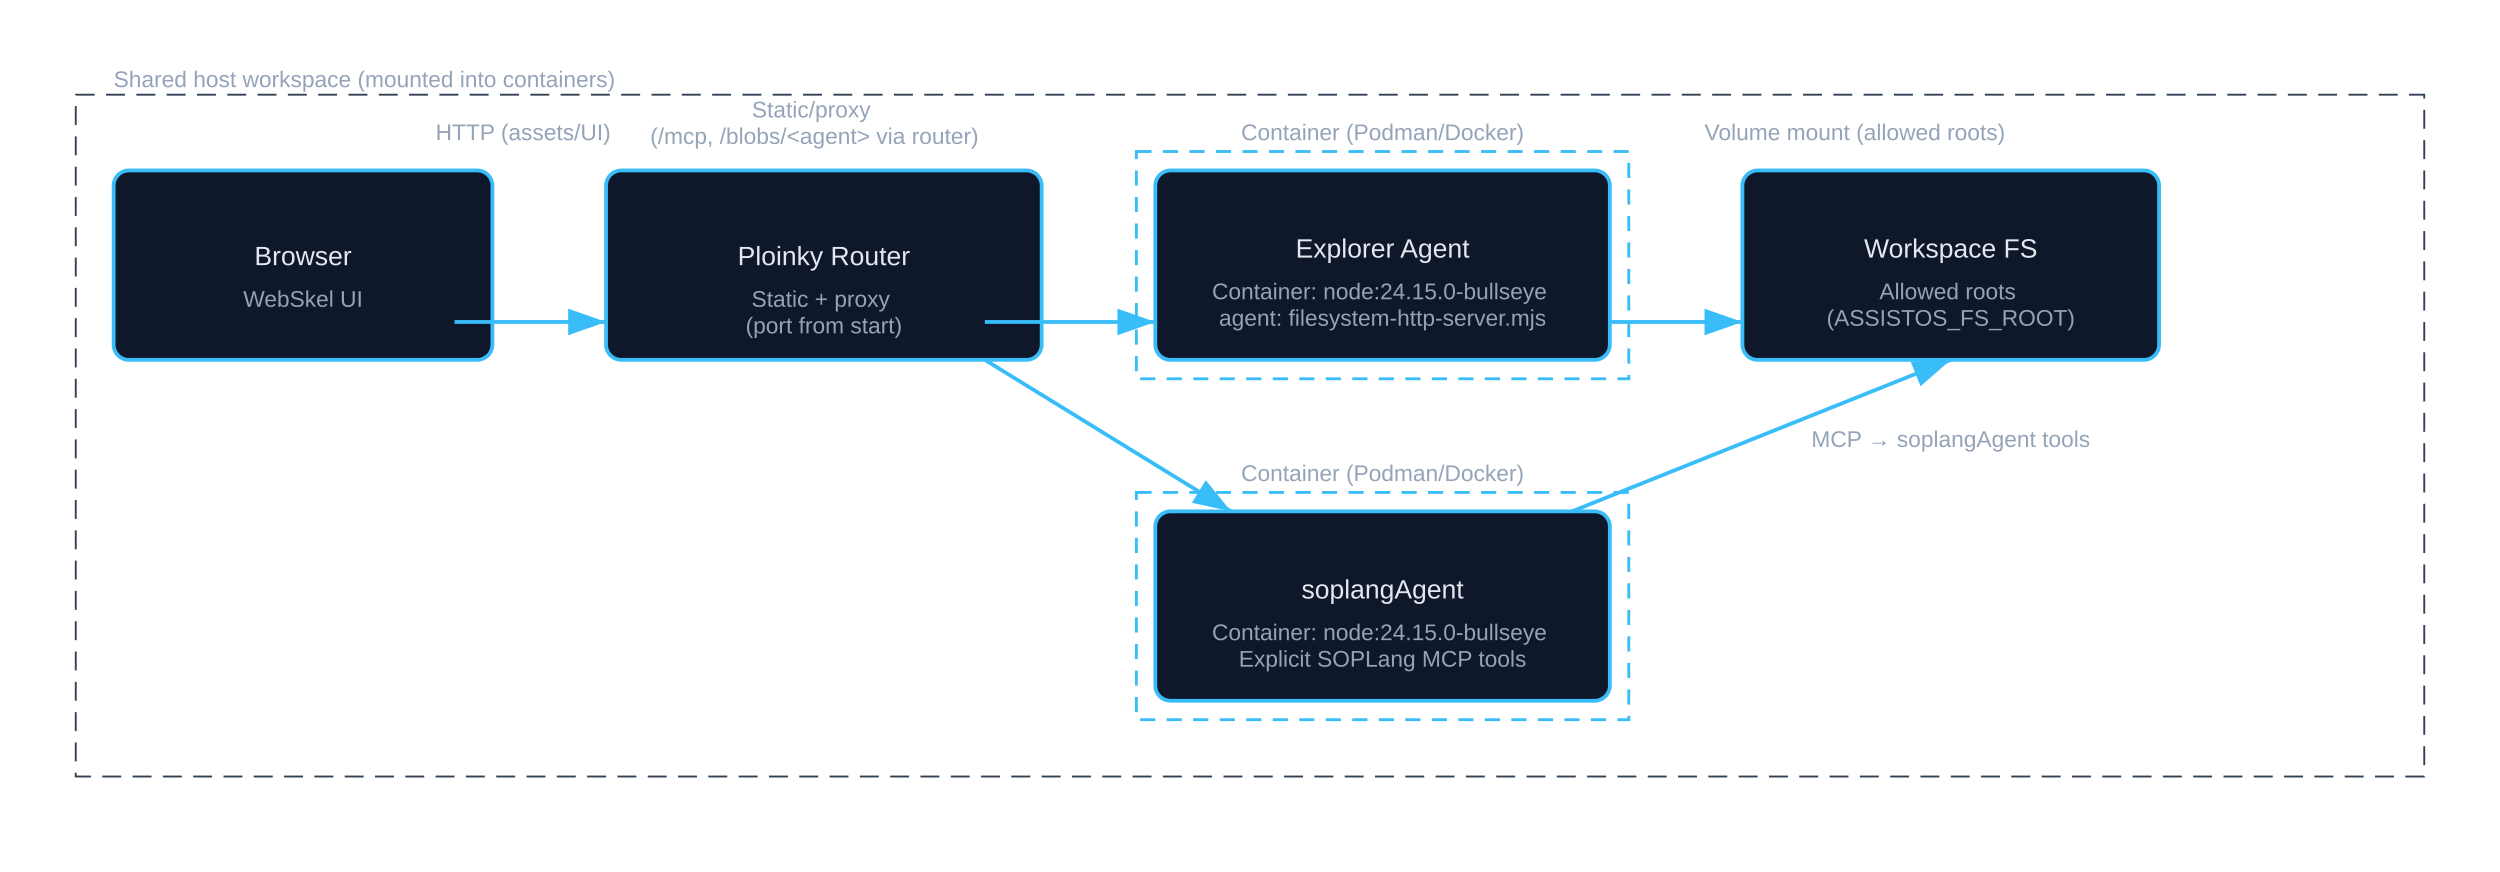
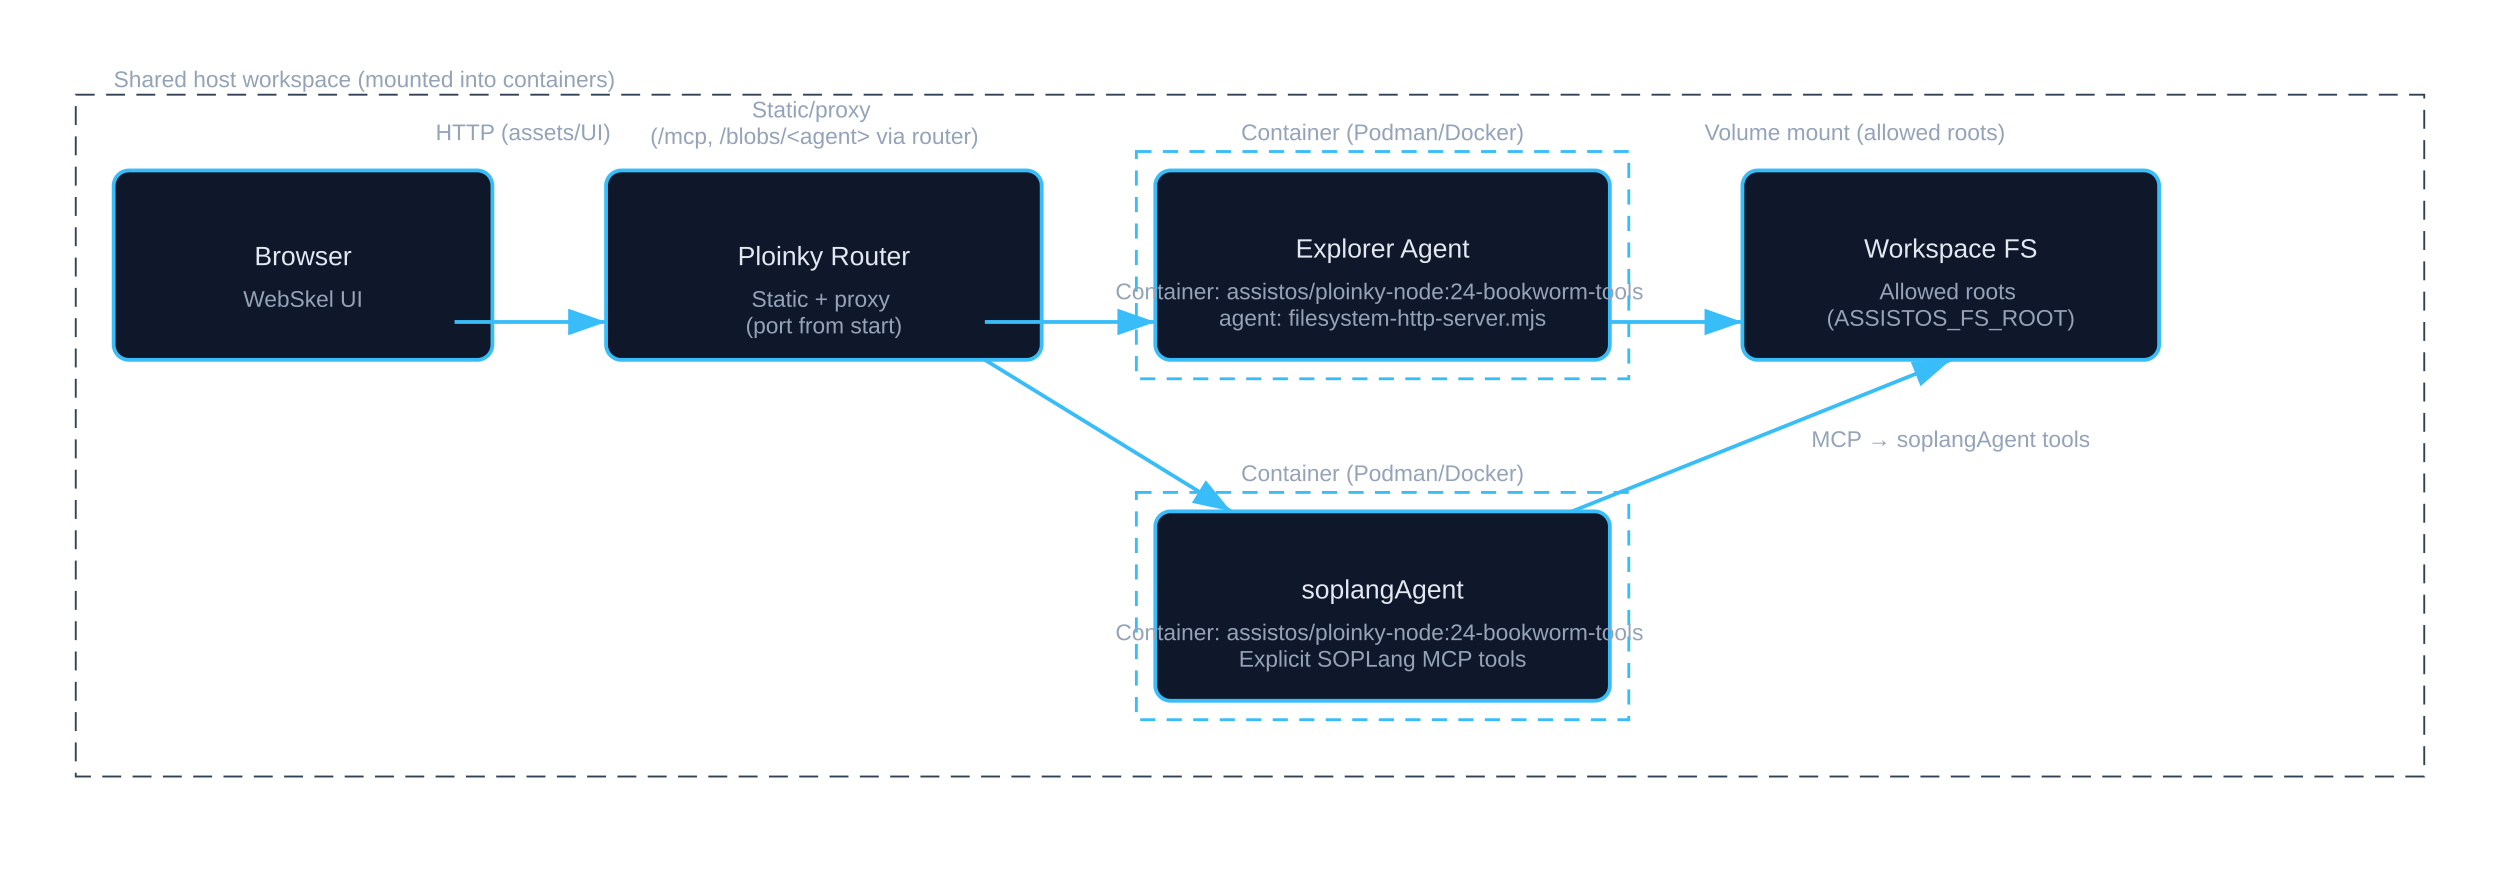
<svg xmlns="http://www.w3.org/2000/svg" viewBox="0 0 1320 460" role="img" aria-labelledby="architecture-diagram-title">
  <style>
    .node { fill: #0f172a; stroke: #38bdf8; stroke-width: 2; rx: 8; ry: 8; }
    .label { fill: #e2e8f0; font-size: 14px; font-family: Arial, sans-serif; }
    .muted { fill: #94a3b8; font-size: 12px; font-family: Arial, sans-serif; }
    .arrow { stroke: #38bdf8; stroke-width: 2; marker-end: url(#arrowhead); fill: none; }
    .dashed { stroke-dasharray: 6 4; }
  </style>
  <defs>
    <marker id="arrowhead" markerWidth="10" markerHeight="7" refX="10" refY="3.5" orient="auto">
      <polygon points="0 0, 10 3.5, 0 7" fill="#38bdf8" />
    </marker>
  </defs>
  <rect x="40" y="50" width="1240" height="360" fill="none" stroke="#334155" stroke-width="1" stroke-dasharray="10 6" />
  <text class="muted" x="60" y="46">Shared host workspace (mounted into containers)</text>
  <rect class="node" x="60" y="90" width="200" height="100" />
  <text class="label" x="160" y="140" text-anchor="middle">Browser</text>
  <text class="muted" x="160" y="162" text-anchor="middle">WebSkel UI</text>
  <rect class="node" x="320" y="90" width="230" height="100" />
  <text class="label" x="435" y="140" text-anchor="middle">Ploinky Router</text>
  <text class="muted" x="435" y="162" text-anchor="middle">
    <tspan x="435" dy="0">Static + proxy</tspan>
    <tspan x="435" dy="14">(port from start)</tspan>
  </text>
  <line class="arrow" x1="520" y1="190" x2="650" y2="270" />
  <rect x="600" y="80" width="260" height="120" fill="none" stroke="#38bdf8" stroke-width="1.5" stroke-dasharray="8 6" />
  <text class="muted" x="730" y="74" text-anchor="middle">Container (Podman/Docker)</text>
  <rect class="node" x="610" y="90" width="240" height="100" />
  <text class="label" x="730" y="136" text-anchor="middle">Explorer Agent</text>
  <text class="muted" x="730" y="158" text-anchor="middle">
-     <tspan x="730" dy="0">Container: node:24.15.0-bullseye</tspan>
+     <tspan x="730" dy="0">Container: assistos/ploinky-node:24-bookworm-tools</tspan>
    <tspan x="730" dy="14">agent: filesystem-http-server.mjs</tspan>
  </text>
  <rect class="node" x="920" y="90" width="220" height="100" />
  <text class="label" x="1030" y="136" text-anchor="middle">Workspace FS</text>
  <text class="muted" x="1030" y="158" text-anchor="middle">
    <tspan x="1030" dy="0">Allowed roots</tspan>
    <tspan x="1030" dy="14">(ASSISTOS_FS_ROOT)</tspan>
  </text>
  <text class="muted" x="230" y="74">HTTP (assets/UI)</text>
  <line class="arrow" x1="240" y1="170" x2="320" y2="170" />
  <text class="muted" x="520" y="62" text-anchor="middle">
    <tspan x="430" dy="0">Static/proxy</tspan>
    <tspan x="430" dy="14">(/mcp, /blobs/&lt;agent&gt; via router)</tspan>
  </text>
  <line class="arrow" x1="520" y1="170" x2="610" y2="170" />
  <text class="muted" x="900" y="74">Volume mount (allowed roots)</text>
  <line class="arrow" x1="850" y1="170" x2="920" y2="170" />
  <rect x="600" y="260" width="260" height="120" fill="none" stroke="#38bdf8" stroke-width="1.5" stroke-dasharray="8 6" />
  <text class="muted" x="730" y="254" text-anchor="middle">Container (Podman/Docker)</text>
  <rect class="node" x="610" y="270" width="240" height="100" />
  <text class="label" x="730" y="316" text-anchor="middle">soplangAgent</text>
  <text class="muted" x="730" y="338" text-anchor="middle">
-     <tspan x="730" dy="0">Container: node:24.15.0-bullseye</tspan>
+     <tspan x="730" dy="0">Container: assistos/ploinky-node:24-bookworm-tools</tspan>
    <tspan x="730" dy="14">Explicit SOPLang MCP tools</tspan>
  </text>
  <text class="muted" x="1030" y="236" text-anchor="middle">MCP → soplangAgent tools</text>
  <line class="arrow" x1="830" y1="270" x2="1030" y2="190" />
</svg>
